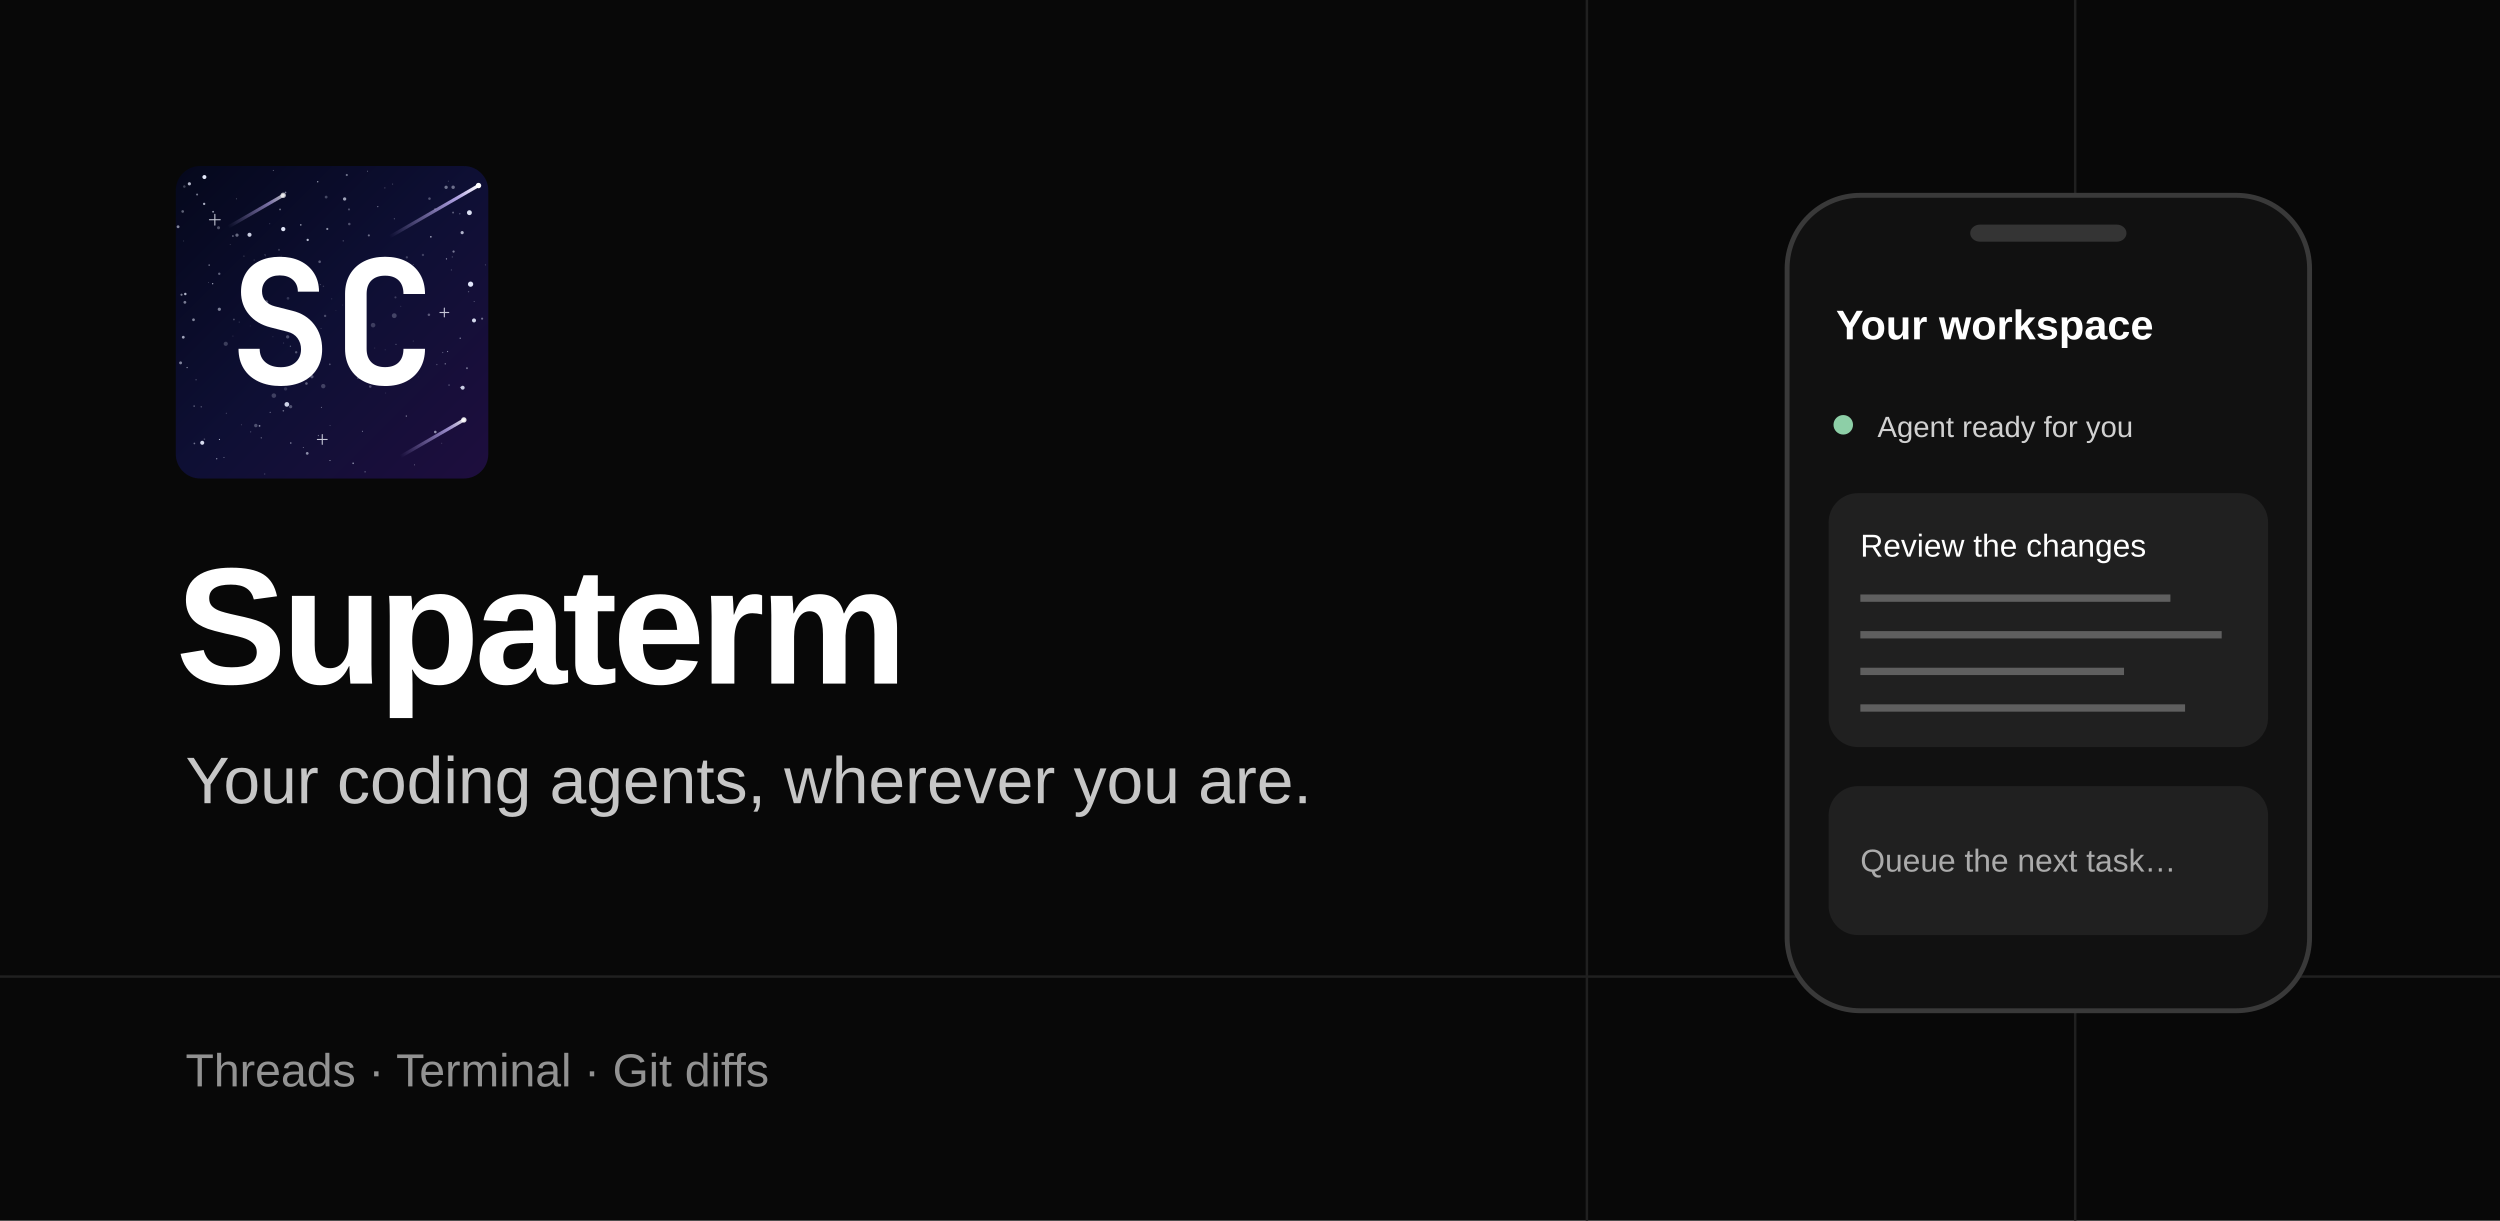
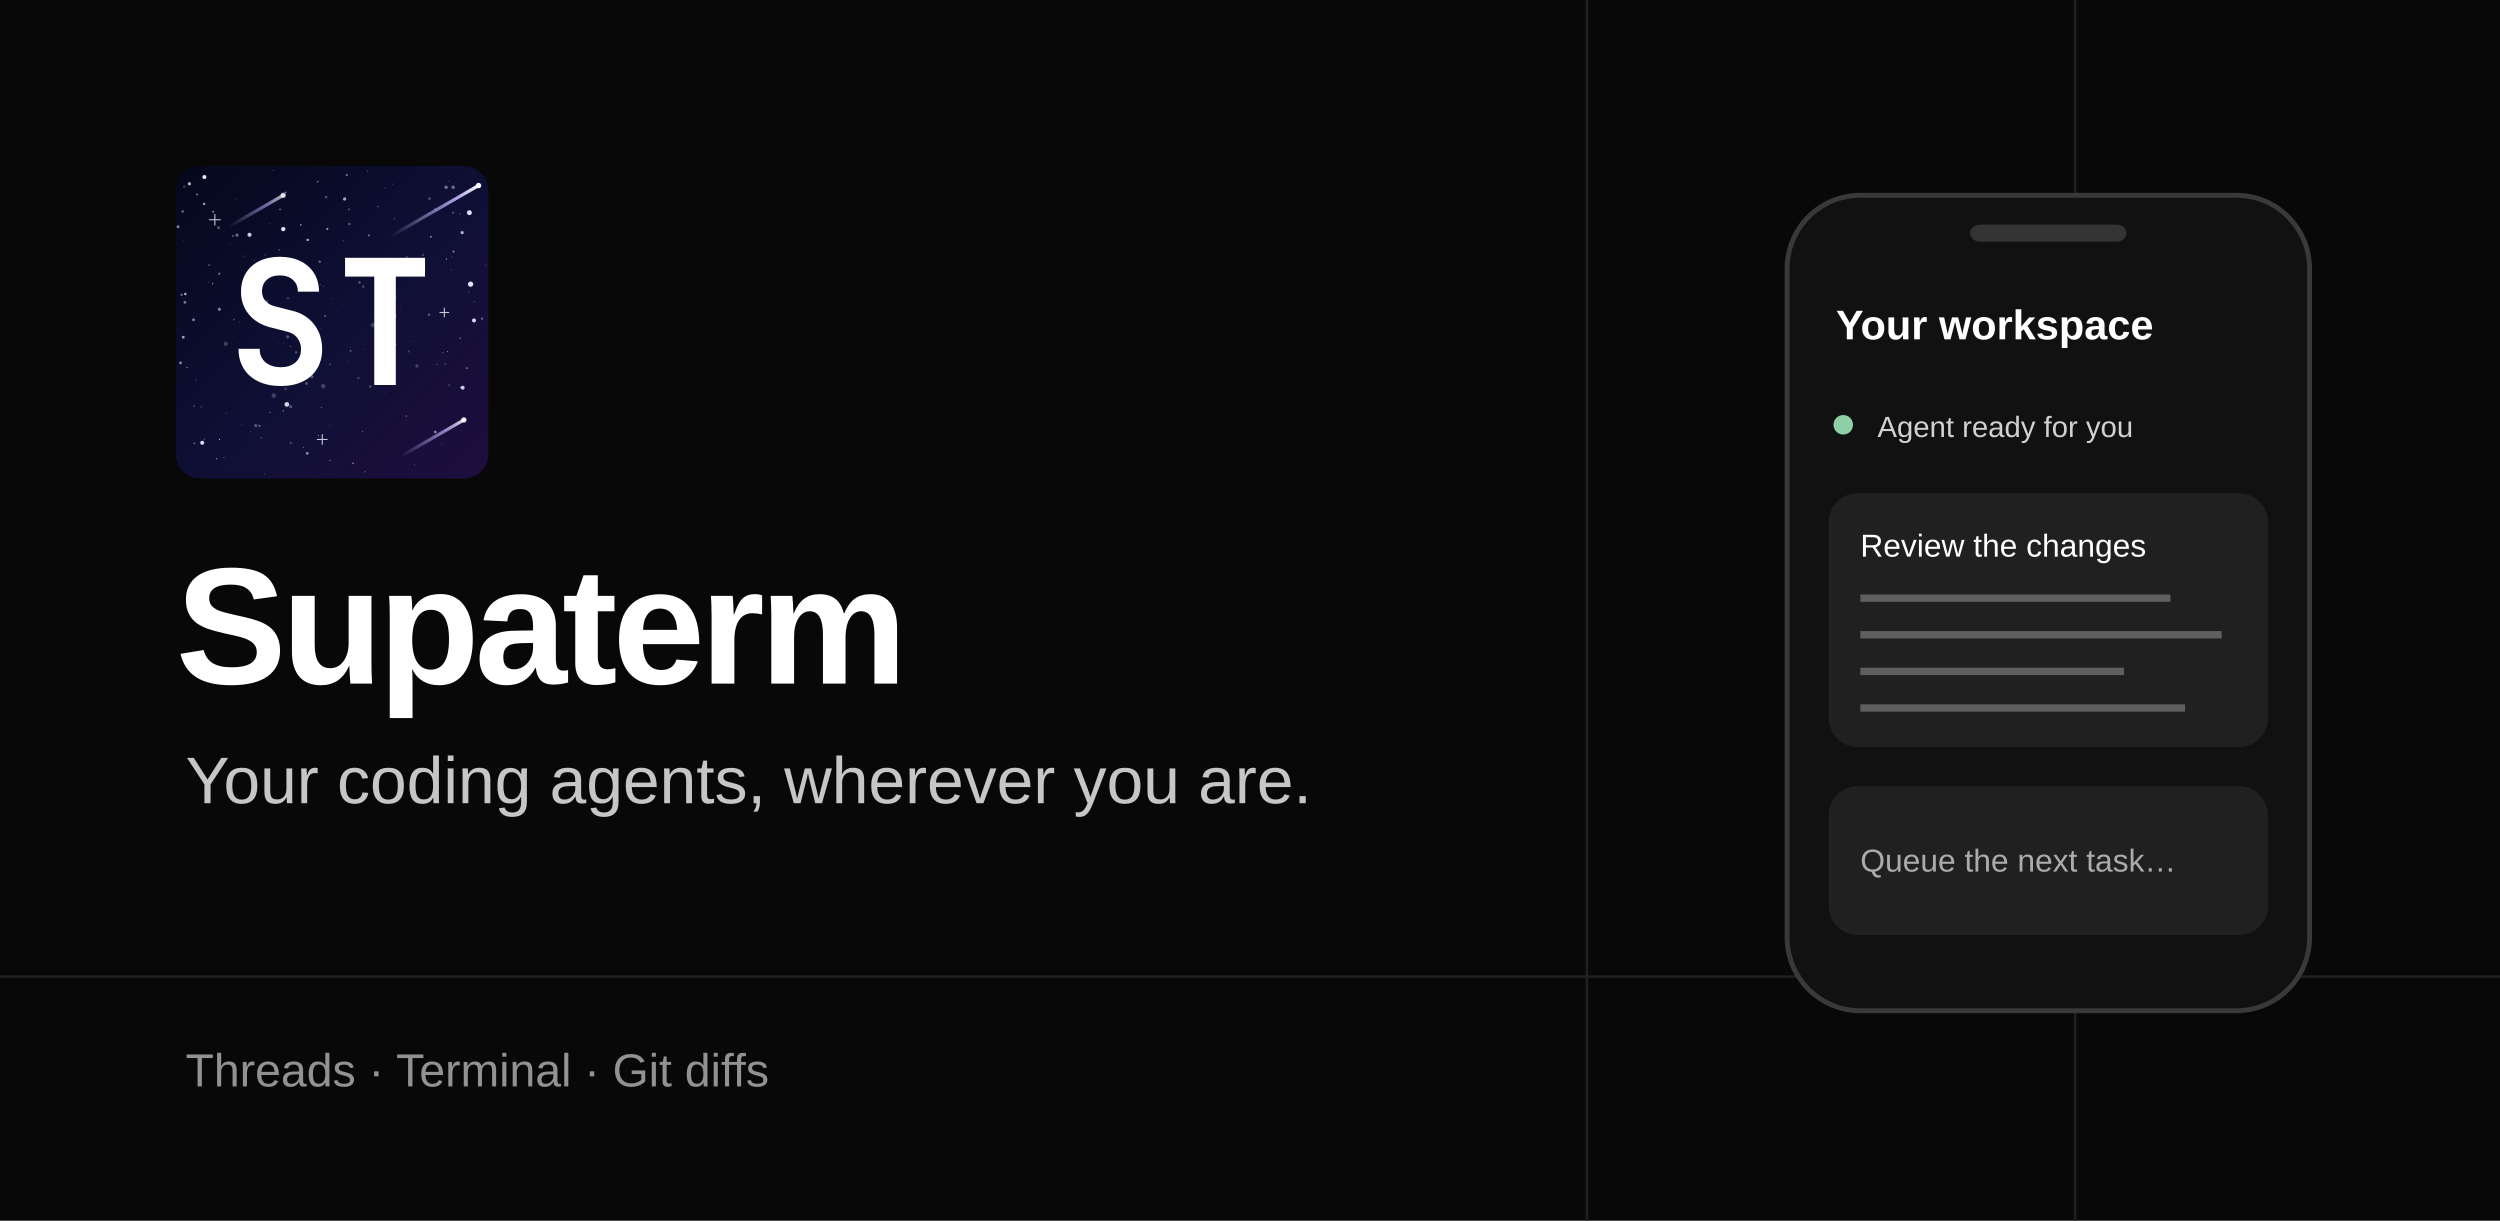
<svg xmlns="http://www.w3.org/2000/svg" width="1024" height="500" viewBox="0 0 1024 500">
  <rect width="1024" height="500" fill="#080808" />
  <path d="M650 0V500M850 0V500M0 400H1024" stroke="#202020" />
  <g transform="translate(72 68)">
    <g>
      <svg width="128" height="128" viewBox="0 0 128 128" fill="none">
        <defs>
          <linearGradient id="bg" x1="0" y1="0" x2="128" y2="128" gradientUnits="userSpaceOnUse">
            <stop offset="0" stop-color="#05081C" stop-opacity="1" />
            <stop offset="0.5" stop-color="#0E0F34" stop-opacity="1" />
            <stop offset="1" stop-color="#1E0E3E" stop-opacity="1" />
          </linearGradient>
          <linearGradient id="m0" x1="124" y1="8" x2="87.63" y2="29" gradientUnits="userSpaceOnUse">
            <stop offset="0" stop-color="#FFFFFF" stop-opacity="1" />
            <stop offset="0.25" stop-color="#C9B8FF" stop-opacity="0.85" />
            <stop offset="1" stop-color="#C9B8FF" stop-opacity="0" />
          </linearGradient>
          <linearGradient id="m1" x1="118" y1="104" x2="92.02" y2="119" gradientUnits="userSpaceOnUse">
            <stop offset="0" stop-color="#FFFFFF" stop-opacity="1" />
            <stop offset="0.25" stop-color="#C9B8FF" stop-opacity="0.85" />
            <stop offset="1" stop-color="#C9B8FF" stop-opacity="0" />
          </linearGradient>
          <linearGradient id="m2" x1="44" y1="12" x2="21.48" y2="25" gradientUnits="userSpaceOnUse">
            <stop offset="0" stop-color="#FFFFFF" stop-opacity="1" />
            <stop offset="0.25" stop-color="#C9B8FF" stop-opacity="0.85" />
            <stop offset="1" stop-color="#C9B8FF" stop-opacity="0" />
          </linearGradient>
          <clipPath id="frame">
            <rect width="128" height="128" rx="10" />
          </clipPath>
        </defs>
        <g clip-path="url(#frame)">
          <rect width="128" height="128" fill="url(#bg)" />
          <circle cx="75.25" cy="86.82" r="0.46" fill="#E8EDFF" fill-opacity="0.13" />
          <circle cx="17.51" cy="25.28" r="0.63" fill="#E8EDFF" fill-opacity="0.31" />
          <circle cx="82.74" cy="16.63" r="0.26" fill="#E8EDFF" fill-opacity="0.5" />
          <circle cx="0.94" cy="24.88" r="0.59" fill="#E8EDFF" fill-opacity="0.55" />
          <circle cx="16.77" cy="119.91" r="0.26" fill="#E8EDFF" fill-opacity="0.68" />
          <circle cx="113.6" cy="8.7" r="0.71" fill="#E8EDFF" fill-opacity="0.43" />
          <circle cx="63.19" cy="106.28" r="0.18" fill="#E8EDFF" fill-opacity="0.39" />
          <circle cx="76.43" cy="108.64" r="0.19" fill="#E8EDFF" fill-opacity="0.76" />
          <circle cx="34.99" cy="111.36" r="0.2" fill="#E8EDFF" fill-opacity="0.8" />
          <circle cx="36.68" cy="36.79" r="0.2" fill="#E8EDFF" fill-opacity="0.23" />
          <circle cx="85.77" cy="75.29" r="0.19" fill="#E8EDFF" fill-opacity="0.23" />
          <circle cx="1.97" cy="80.63" r="0.6" fill="#E8EDFF" fill-opacity="0.53" />
          <circle cx="78.52" cy="2.12" r="0.2" fill="#E8EDFF" fill-opacity="0.51" />
          <circle cx="39.78" cy="69.91" r="0.25" fill="#E8EDFF" fill-opacity="0.12" />
          <circle cx="44.95" cy="10.83" r="0.36" fill="#E8EDFF" fill-opacity="0.52" />
          <circle cx="19.74" cy="119.38" r="0.23" fill="#E8EDFF" fill-opacity="0.47" />
          <circle cx="97.87" cy="42.43" r="0.32" fill="#E8EDFF" fill-opacity="0.19" />
          <circle cx="33.92" cy="52.5" r="0.59" fill="#E8EDFF" fill-opacity="0.12" />
          <circle cx="24.82" cy="13.46" r="0.18" fill="#E8EDFF" fill-opacity="0.51" />
          <circle cx="76.78" cy="49.39" r="0.5" fill="#E8EDFF" fill-opacity="0.28" />
          <circle cx="71.07" cy="23.76" r="0.52" fill="#E8EDFF" fill-opacity="0.31" />
          <circle cx="87.3" cy="37.79" r="0.27" fill="#E8EDFF" fill-opacity="0.22" />
          <circle cx="89.49" cy="61.3" r="0.99" fill="#E8EDFF" fill-opacity="0.24" />
          <circle cx="63.16" cy="120.64" r="0.21" fill="#E8EDFF" fill-opacity="0.79" />
          <circle cx="94.42" cy="102.42" r="0.25" fill="#E8EDFF" fill-opacity="0.69" />
          <circle cx="44.01" cy="25.83" r="0.88" fill="#E8EDFF" fill-opacity="0.96" />
          <circle cx="17.81" cy="44.14" r="0.49" fill="#E8EDFF" fill-opacity="0.39" />
          <circle cx="42.71" cy="17.79" r="0.38" fill="#E8EDFF" fill-opacity="0.47" />
          <circle cx="110.72" cy="8.72" r="0.69" fill="#E8EDFF" fill-opacity="0.45" />
          <circle cx="82.94" cy="43.53" r="0.6" fill="#E8EDFF" fill-opacity="0.29" />
          <circle cx="92.15" cy="57.46" r="0.2" fill="#E8EDFF" fill-opacity="0.21" />
          <circle cx="52.23" cy="115.29" r="0.19" fill="#E8EDFF" fill-opacity="0.62" />
          <circle cx="97.28" cy="71.71" r="0.21" fill="#E8EDFF" fill-opacity="0.25" />
          <circle cx="63.87" cy="54.42" r="0.21" fill="#E8EDFF" fill-opacity="0.23" />
          <circle cx="2.83" cy="18.61" r="0.55" fill="#E8EDFF" fill-opacity="0.39" />
          <circle cx="58.14" cy="6.45" r="0.28" fill="#E8EDFF" fill-opacity="0.72" />
          <circle cx="10.44" cy="98.63" r="0.31" fill="#E8EDFF" fill-opacity="0.31" />
          <circle cx="70.52" cy="80.23" r="0.19" fill="#E8EDFF" fill-opacity="0.31" />
          <circle cx="8.3" cy="87.58" r="0.2" fill="#E8EDFF" fill-opacity="0.58" />
          <circle cx="3.07" cy="70.13" r="0.58" fill="#E8EDFF" fill-opacity="0.67" />
          <circle cx="36.53" cy="36.35" r="0.28" fill="#E8EDFF" fill-opacity="0.24" />
          <circle cx="23.41" cy="69.66" r="0.19" fill="#E8EDFF" fill-opacity="0.25" />
          <circle cx="101.24" cy="36.43" r="0.47" fill="#E8EDFF" fill-opacity="0.23" />
          <circle cx="11.73" cy="111.89" r="0.33" fill="#E8EDFF" fill-opacity="0.26" />
          <circle cx="17.89" cy="112.01" r="0.25" fill="#E8EDFF" fill-opacity="0.79" />
          <circle cx="47.04" cy="98.57" r="0.67" fill="#E8EDFF" fill-opacity="0.3" />
          <circle cx="122.21" cy="55.52" r="0.18" fill="#E8EDFF" fill-opacity="0.55" />
          <circle cx="98.81" cy="81.88" r="0.68" fill="#E8EDFF" fill-opacity="0.24" />
          <circle cx="111.33" cy="75.99" r="0.25" fill="#E8EDFF" fill-opacity="0.57" />
          <circle cx="71.6" cy="75.7" r="0.41" fill="#E8EDFF" fill-opacity="0.33" />
          <circle cx="58.41" cy="50.38" r="0.26" fill="#E8EDFF" fill-opacity="0.31" />
          <circle cx="120.27" cy="19.11" r="1.01" fill="#E8EDFF" fill-opacity="0.94" />
          <circle cx="119.92" cy="51.48" r="0.27" fill="#E8EDFF" fill-opacity="0.33" />
          <circle cx="32.4" cy="62.57" r="0.18" fill="#E8EDFF" fill-opacity="0.28" />
          <circle cx="104.48" cy="29.01" r="0.34" fill="#E8EDFF" fill-opacity="0.73" />
          <circle cx="116.65" cy="90.68" r="0.28" fill="#E8EDFF" fill-opacity="0.46" />
          <circle cx="46.74" cy="62.18" r="0.42" fill="#E8EDFF" fill-opacity="0.15" />
          <circle cx="44.14" cy="72.51" r="0.26" fill="#E8EDFF" fill-opacity="0.18" />
          <circle cx="58.42" cy="110.4" r="0.27" fill="#E8EDFF" fill-opacity="0.41" />
          <circle cx="26.9" cy="106" r="0.21" fill="#E8EDFF" fill-opacity="0.28" />
          <circle cx="23.41" cy="28.68" r="0.28" fill="#E8EDFF" fill-opacity="0.74" />
          <circle cx="62.05" cy="25.78" r="0.44" fill="#E8EDFF" fill-opacity="0.59" />
          <circle cx="15.1" cy="48.2" r="0.29" fill="#E8EDFF" fill-opacity="0.67" />
          <circle cx="59.51" cy="66.54" r="0.23" fill="#E8EDFF" fill-opacity="0.21" />
          <circle cx="85.65" cy="8.98" r="0.19" fill="#E8EDFF" fill-opacity="0.52" />
          <circle cx="68.35" cy="56.94" r="0.21" fill="#E8EDFF" fill-opacity="0.14" />
          <circle cx="37.84" cy="60.03" r="0.18" fill="#E8EDFF" fill-opacity="0.22" />
          <circle cx="25.99" cy="63.93" r="0.22" fill="#E8EDFF" fill-opacity="0.26" />
          <circle cx="77.54" cy="125.25" r="0.33" fill="#E8EDFF" fill-opacity="0.29" />
          <circle cx="38.66" cy="100.9" r="0.24" fill="#E8EDFF" fill-opacity="0.51" />
          <circle cx="54.03" cy="30.27" r="0.48" fill="#E8EDFF" fill-opacity="0.78" />
          <circle cx="36.45" cy="126.15" r="0.2" fill="#E8EDFF" fill-opacity="0.43" />
          <circle cx="8.73" cy="11.68" r="0.41" fill="#E8EDFF" fill-opacity="0.5" />
          <circle cx="125.47" cy="62.52" r="0.43" fill="#E8EDFF" fill-opacity="0.45" />
          <circle cx="27.92" cy="36.91" r="0.24" fill="#E8EDFF" fill-opacity="0.3" />
          <circle cx="122.15" cy="63.25" r="0.83" fill="#E8EDFF" fill-opacity="0.9" />
          <circle cx="20.47" cy="72.82" r="0.86" fill="#E8EDFF" fill-opacity="0.22" />
          <circle cx="79.66" cy="90.33" r="0.54" fill="#E8EDFF" fill-opacity="0.26" />
          <circle cx="95.54" cy="75.94" r="0.45" fill="#E8EDFF" fill-opacity="0.21" />
          <circle cx="30.53" cy="65.51" r="0.19" fill="#E8EDFF" fill-opacity="0.12" />
          <circle cx="46.95" cy="73.82" r="0.28" fill="#E8EDFF" fill-opacity="0.36" />
          <circle cx="65.59" cy="59.14" r="0.19" fill="#E8EDFF" fill-opacity="0.14" />
          <circle cx="3.73" cy="55.83" r="0.58" fill="#E8EDFF" fill-opacity="0.5" />
          <circle cx="106.93" cy="81.32" r="0.27" fill="#E8EDFF" fill-opacity="0.3" />
          <circle cx="117.51" cy="90.81" r="0.81" fill="#E8EDFF" fill-opacity="0.86" />
          <circle cx="3.22" cy="30.71" r="0.18" fill="#E8EDFF" fill-opacity="0.33" />
          <circle cx="46.27" cy="63.9" r="0.44" fill="#E8EDFF" fill-opacity="0.28" />
          <circle cx="23.81" cy="62.86" r="0.38" fill="#E8EDFF" fill-opacity="0.3" />
          <circle cx="108.93" cy="113.55" r="0.19" fill="#E8EDFF" fill-opacity="0.31" />
          <circle cx="53.52" cy="89.09" r="0.54" fill="#E8EDFF" fill-opacity="0.35" />
          <circle cx="91.5" cy="43.69" r="0.24" fill="#E8EDFF" fill-opacity="0.22" />
          <circle cx="127.18" cy="125.98" r="0.26" fill="#E8EDFF" fill-opacity="0.67" />
          <circle cx="52.8" cy="74.97" r="0.3" fill="#E8EDFF" fill-opacity="0.32" />
          <circle cx="17.84" cy="58.68" r="0.67" fill="#E8EDFF" fill-opacity="0.51" />
          <circle cx="126.8" cy="40.51" r="0.18" fill="#E8EDFF" fill-opacity="0.46" />
          <circle cx="103.68" cy="60.94" r="0.52" fill="#E8EDFF" fill-opacity="0.34" />
          <circle cx="38.49" cy="23.65" r="0.19" fill="#E8EDFF" fill-opacity="0.34" />
          <circle cx="81.49" cy="74.56" r="0.2" fill="#E8EDFF" fill-opacity="0.21" />
          <circle cx="97.28" cy="40.39" r="0.18" fill="#E8EDFF" fill-opacity="0.34" />
          <circle cx="3.32" cy="1.77" r="0.3" fill="#E8EDFF" fill-opacity="0.78" />
          <circle cx="89.98" cy="53.81" r="0.42" fill="#E8EDFF" fill-opacity="0.21" />
          <circle cx="116.35" cy="19.58" r="0.23" fill="#E8EDFF" fill-opacity="0.53" />
          <circle cx="80.82" cy="65.18" r="0.94" fill="#E8EDFF" fill-opacity="0.21" />
          <circle cx="70.95" cy="17.78" r="0.43" fill="#E8EDFF" fill-opacity="0.29" />
          <circle cx="25.07" cy="28.31" r="0.67" fill="#E8EDFF" fill-opacity="0.42" />
          <circle cx="11.62" cy="15.51" r="0.48" fill="#E8EDFF" fill-opacity="0.72" />
          <circle cx="32.78" cy="106.3" r="0.71" fill="#E8EDFF" fill-opacity="0.29" />
          <circle cx="59.64" cy="98.84" r="0.19" fill="#E8EDFF" fill-opacity="0.69" />
          <circle cx="94.65" cy="37.4" r="0.47" fill="#E8EDFF" fill-opacity="0.22" />
          <circle cx="75.24" cy="47.68" r="0.49" fill="#E8EDFF" fill-opacity="0.36" />
          <circle cx="34.31" cy="106.45" r="0.37" fill="#E8EDFF" fill-opacity="0.59" />
          <circle cx="36.39" cy="45.82" r="0.3" fill="#E8EDFF" fill-opacity="0.16" />
          <circle cx="110.36" cy="81.04" r="0.23" fill="#E8EDFF" fill-opacity="0.76" />
          <circle cx="77.05" cy="74.94" r="0.18" fill="#E8EDFF" fill-opacity="0.34" />
          <circle cx="5.57" cy="7.29" r="0.66" fill="#E8EDFF" fill-opacity="0.76" />
          <circle cx="44.97" cy="91.29" r="0.69" fill="#E8EDFF" fill-opacity="0.15" />
          <circle cx="7.26" cy="62.98" r="0.57" fill="#E8EDFF" fill-opacity="0.54" />
          <circle cx="40.17" cy="94.05" r="0.94" fill="#E8EDFF" fill-opacity="0.22" />
          <circle cx="113.78" cy="35.04" r="0.46" fill="#E8EDFF" fill-opacity="0.49" />
          <circle cx="47.11" cy="113.46" r="0.28" fill="#E8EDFF" fill-opacity="0.73" />
          <circle cx="32.1" cy="38.51" r="0.21" fill="#E8EDFF" fill-opacity="0.32" />
          <circle cx="60.4" cy="90.16" r="0.9" fill="#E8EDFF" fill-opacity="0.23" />
          <circle cx="4.64" cy="82.55" r="0.28" fill="#E8EDFF" fill-opacity="0.59" />
          <circle cx="111.93" cy="89.73" r="0.31" fill="#E8EDFF" fill-opacity="0.36" />
          <circle cx="99.32" cy="86.39" r="0.18" fill="#E8EDFF" fill-opacity="0.11" />
          <circle cx="117.3" cy="27.29" r="0.66" fill="#E8EDFF" fill-opacity="0.74" />
          <circle cx="11.72" cy="4.52" r="0.83" fill="#E8EDFF" fill-opacity="0.98" />
          <circle cx="55.77" cy="86.3" r="0.67" fill="#E8EDFF" fill-opacity="0.33" />
          <circle cx="72.23" cy="63.97" r="0.18" fill="#E8EDFF" fill-opacity="0.15" />
          <circle cx="59.21" cy="48.54" r="0.24" fill="#E8EDFF" fill-opacity="0.25" />
          <circle cx="37.11" cy="55.68" r="0.72" fill="#E8EDFF" fill-opacity="0.31" />
          <circle cx="53.84" cy="117.7" r="0.57" fill="#E8EDFF" fill-opacity="0.57" />
          <circle cx="3.9" cy="52.42" r="0.51" fill="#E8EDFF" fill-opacity="0.75" />
          <circle cx="60.48" cy="49.27" r="0.29" fill="#E8EDFF" fill-opacity="0.19" />
          <circle cx="70.16" cy="65.09" r="0.21" fill="#E8EDFF" fill-opacity="0.19" />
          <circle cx="30.69" cy="108.9" r="0.21" fill="#E8EDFF" fill-opacity="0.43" />
          <circle cx="103.91" cy="13.36" r="0.53" fill="#E8EDFF" fill-opacity="0.31" />
          <circle cx="42.28" cy="34.32" r="0.4" fill="#E8EDFF" fill-opacity="0.22" />
          <circle cx="116.51" cy="70.54" r="0.31" fill="#E8EDFF" fill-opacity="0.5" />
          <circle cx="88.97" cy="41.02" r="0.2" fill="#E8EDFF" fill-opacity="0.18" />
          <circle cx="120.75" cy="48.4" r="1.08" fill="#E8EDFF" fill-opacity="0.97" />
          <circle cx="43.28" cy="36.88" r="0.2" fill="#E8EDFF" fill-opacity="0.13" />
          <circle cx="44.06" cy="100.26" r="0.33" fill="#E8EDFF" fill-opacity="0.43" />
          <circle cx="61.17" cy="61.39" r="0.48" fill="#E8EDFF" fill-opacity="0.28" />
          <circle cx="106.3" cy="108.95" r="0.54" fill="#E8EDFF" fill-opacity="0.58" />
          <circle cx="112.86" cy="42.58" r="0.2" fill="#E8EDFF" fill-opacity="0.45" />
          <circle cx="83.54" cy="83.44" r="0.95" fill="#E8EDFF" fill-opacity="0.22" />
          <circle cx="39.94" cy="1.78" r="0.19" fill="#E8EDFF" fill-opacity="0.59" />
          <circle cx="72.65" cy="121.76" r="0.35" fill="#E8EDFF" fill-opacity="0.56" />
          <circle cx="15.28" cy="18.73" r="0.38" fill="#E8EDFF" fill-opacity="0.68" />
          <circle cx="58.92" cy="39.21" r="0.55" fill="#E8EDFF" fill-opacity="0.34" />
          <circle cx="13.37" cy="47.74" r="0.18" fill="#E8EDFF" fill-opacity="0.34" />
          <circle cx="61.59" cy="12.72" r="0.58" fill="#E8EDFF" fill-opacity="0.27" />
          <circle cx="63.1" cy="81.23" r="0.36" fill="#E8EDFF" fill-opacity="0.31" />
          <circle cx="49.31" cy="76.29" r="0.48" fill="#E8EDFF" fill-opacity="0.32" />
          <circle cx="7.52" cy="98.34" r="0.33" fill="#E8EDFF" fill-opacity="0.4" />
          <circle cx="89.51" cy="21.63" r="0.2" fill="#E8EDFF" fill-opacity="0.54" />
          <circle cx="113.28" cy="37.25" r="0.27" fill="#E8EDFF" fill-opacity="0.27" />
          <circle cx="79.08" cy="28.42" r="0.43" fill="#E8EDFF" fill-opacity="0.44" />
          <circle cx="90.2" cy="73.07" r="0.26" fill="#E8EDFF" fill-opacity="0.32" />
          <circle cx="13.68" cy="40.59" r="0.33" fill="#E8EDFF" fill-opacity="0.5" />
          <circle cx="7.62" cy="113.64" r="0.36" fill="#E8EDFF" fill-opacity="0.44" />
          <circle cx="30.2" cy="28.16" r="0.84" fill="#E8EDFF" fill-opacity="0.87" />
          <circle cx="68.59" cy="30.66" r="0.27" fill="#E8EDFF" fill-opacity="0.32" />
          <circle cx="70.05" cy="3.68" r="0.44" fill="#E8EDFF" fill-opacity="0.45" />
          <circle cx="69.16" cy="13.5" r="0.68" fill="#E8EDFF" fill-opacity="0.67" />
          <circle cx="2.35" cy="52.72" r="0.44" fill="#E8EDFF" fill-opacity="0.51" />
          <circle cx="10.83" cy="113.36" r="0.83" fill="#E8EDFF" fill-opacity="0.92" />
          <circle cx="119.27" cy="82.81" r="0.4" fill="#E8EDFF" fill-opacity="0.43" />
          <circle cx="3.5" cy="8.41" r="0.52" fill="#E8EDFF" fill-opacity="0.26" />
          <circle cx="111.64" cy="6.21" r="0.2" fill="#E8EDFF" fill-opacity="0.32" />
          <circle cx="37.44" cy="62.52" r="0.34" fill="#E8EDFF" fill-opacity="0.2" />
          <circle cx="48.18" cy="63.38" r="0.19" fill="#E8EDFF" fill-opacity="0.31" />
          <circle cx="20.68" cy="101.25" r="0.18" fill="#E8EDFF" fill-opacity="0.49" />
          <circle cx="85.94" cy="92.99" r="0.22" fill="#E8EDFF" fill-opacity="0.17" />
          <circle cx="97.8" cy="122.42" r="0.19" fill="#E8EDFF" fill-opacity="0.54" />
          <circle cx="45.49" cy="97.64" r="0.97" fill="#E8EDFF" fill-opacity="0.88" />
          <circle cx="45.96" cy="54.19" r="0.55" fill="#E8EDFF" fill-opacity="0.18" />
          <circle cx="113.58" cy="19.07" r="0.39" fill="#E8EDFF" fill-opacity="0.36" />
          <circle cx="74.58" cy="86.87" r="0.36" fill="#E8EDFF" fill-opacity="0.26" />
          <circle cx="42.1" cy="39.94" r="0.34" fill="#E8EDFF" fill-opacity="0.19" />
          <circle cx="51.2" cy="24.12" r="0.34" fill="#E8EDFF" fill-opacity="0.64" />
          <circle cx="109.34" cy="76.39" r="0.25" fill="#E8EDFF" fill-opacity="0.34" />
          <circle cx="88.83" cy="7.4" r="0.19" fill="#E8EDFF" fill-opacity="0.43" />
          <circle cx="110.87" cy="38.05" r="0.25" fill="#E8EDFF" fill-opacity="0.71" />
          <circle cx="22.29" cy="32.16" r="0.19" fill="#E8EDFF" fill-opacity="0.28" />
          <circle cx="106.16" cy="17.6" r="0.36" fill="#E8EDFF" fill-opacity="0.28" />
          <circle cx="52.7" cy="81.04" r="0.22" fill="#E8EDFF" fill-opacity="0.18" />
          <circle cx="45.82" cy="69.98" r="0.68" fill="#E8EDFF" fill-opacity="0.28" />
          <circle cx="29.12" cy="52.85" r="0.32" fill="#E8EDFF" fill-opacity="0.17" />
          <path d="M16 19.8V24.2M13.8 22H18.2" stroke="#F2F5FF" stroke-width="0.45" stroke-linecap="round" opacity="0.8" />
          <path d="M110 58.2V61.8M108.2 60H111.8" stroke="#F2F5FF" stroke-width="0.45" stroke-linecap="round" opacity="0.8" />
          <path d="M60 110V114M58 112H62" stroke="#F2F5FF" stroke-width="0.45" stroke-linecap="round" opacity="0.8" />
          <path d="M124 8L87.63 29" stroke="url(#m0)" stroke-width="1.3" stroke-linecap="round" opacity="1" />
          <circle cx="124" cy="8" r="1.11" fill="#FFFFFF" opacity="1" />
          <path d="M118 104L92.02 119" stroke="url(#m1)" stroke-width="1.3" stroke-linecap="round" opacity="0.85" />
          <circle cx="118" cy="104" r="1.11" fill="#FFFFFF" opacity="0.85" />
          <path d="M44 12L21.48 25" stroke="url(#m2)" stroke-width="1.3" stroke-linecap="round" opacity="0.7" />
          <circle cx="44" cy="12" r="1.11" fill="#FFFFFF" opacity="0.7" />
        </g>
      </svg>
-       <path d="M 85.741 90.118 C 82.443 90.118 79.563 89.495 77.101 88.25 C 74.64 87.005 72.731 85.237 71.374 82.946 C 70.017 80.656 69.338 77.968 69.338 74.882 L 69.338 52.413 C 69.338 49.279 70.017 46.579 71.374 44.312 C 72.731 42.046 74.64 40.289 77.101 39.044 C 79.563 37.799 82.443 37.176 85.741 37.176 C 89.068 37.176 91.95 37.804 94.387 39.059 C 96.825 40.314 98.717 42.075 100.064 44.342 C 101.412 46.609 102.086 49.299 102.086 52.413 L 93.255 52.413 C 93.255 49.99 92.601 48.136 91.292 46.849 C 89.983 45.562 88.132 44.918 85.741 44.918 C 83.35 44.918 81.49 45.562 80.161 46.849 C 78.833 48.136 78.168 49.99 78.168 52.413 L 78.168 74.882 C 78.168 77.276 78.833 79.123 80.161 80.424 C 81.49 81.726 83.35 82.376 85.741 82.376 C 88.132 82.376 89.983 81.726 91.292 80.424 C 92.601 79.123 93.255 77.276 93.255 74.882 L 102.086 74.882 C 102.086 77.948 101.412 80.626 100.064 82.916 C 98.717 85.207 96.825 86.98 94.387 88.235 C 91.95 89.49 89.068 90.118 85.741 90.118 Z M 43.023 90.118 C 39.536 90.118 36.489 89.502 33.881 88.27 C 31.273 87.039 29.257 85.278 27.833 82.987 C 26.409 80.697 25.697 77.995 25.697 74.882 L 34.363 74.882 C 34.363 77.201 35.15 79.035 36.723 80.384 C 38.297 81.732 40.397 82.406 43.023 82.406 C 45.583 82.406 47.602 81.731 49.082 80.381 C 50.562 79.031 51.302 77.253 51.302 75.046 C 51.302 73.333 50.825 71.823 49.87 70.513 C 48.916 69.204 47.527 68.322 45.704 67.868 L 38.778 66.092 C 35.062 65.151 32.124 63.386 29.962 60.798 C 27.8 58.209 26.72 55.13 26.72 51.561 C 26.72 48.639 27.366 46.101 28.659 43.948 C 29.951 41.795 31.793 40.128 34.183 38.947 C 36.574 37.767 39.37 37.176 42.571 37.176 C 45.819 37.176 48.643 37.767 51.043 38.947 C 53.444 40.128 55.313 41.79 56.653 43.933 C 57.992 46.077 58.662 48.586 58.662 51.461 L 49.997 51.461 C 49.997 49.438 49.321 47.823 47.969 46.616 C 46.617 45.409 44.817 44.806 42.571 44.806 C 40.352 44.806 38.59 45.402 37.285 46.596 C 35.979 47.789 35.327 49.355 35.327 51.295 C 35.327 52.875 35.785 54.19 36.7 55.243 C 37.615 56.295 38.908 57.039 40.578 57.474 L 47.716 59.278 C 51.51 60.192 54.497 62.065 56.678 64.897 C 58.859 67.729 59.95 71.112 59.95 75.046 C 59.95 78.086 59.262 80.739 57.885 83.006 C 56.508 85.273 54.549 87.025 52.007 88.262 C 49.466 89.499 46.471 90.118 43.023 90.118 Z" fill="white" />
+       <path d="M 69.338 37.6 L 102.086 37.6 L 102.086 45.3 L 90.127 45.3 L 90.127 89.7 L 81.297 89.7 L 81.297 45.3 L 69.338 45.3 Z M 43.023 90.118 C 39.536 90.118 36.489 89.502 33.881 88.27 C 31.273 87.039 29.257 85.278 27.833 82.987 C 26.409 80.697 25.697 77.995 25.697 74.882 L 34.363 74.882 C 34.363 77.201 35.15 79.035 36.723 80.384 C 38.297 81.732 40.397 82.406 43.023 82.406 C 45.583 82.406 47.602 81.731 49.082 80.381 C 50.562 79.031 51.302 77.253 51.302 75.046 C 51.302 73.333 50.825 71.823 49.87 70.513 C 48.916 69.204 47.527 68.322 45.704 67.868 L 38.778 66.092 C 35.062 65.151 32.124 63.386 29.962 60.798 C 27.8 58.209 26.72 55.13 26.72 51.561 C 26.72 48.639 27.366 46.101 28.659 43.948 C 29.951 41.795 31.793 40.128 34.183 38.947 C 36.574 37.767 39.37 37.176 42.571 37.176 C 45.819 37.176 48.643 37.767 51.043 38.947 C 53.444 40.128 55.313 41.79 56.653 43.933 C 57.992 46.077 58.662 48.586 58.662 51.461 L 49.997 51.461 C 49.997 49.438 49.321 47.823 47.969 46.616 C 46.617 45.409 44.817 44.806 42.571 44.806 C 40.352 44.806 38.59 45.402 37.285 46.596 C 35.979 47.789 35.327 49.355 35.327 51.295 C 35.327 52.875 35.785 54.19 36.7 55.243 C 37.615 56.295 38.908 57.039 40.578 57.474 L 47.716 59.278 C 51.51 60.192 54.497 62.065 56.678 64.897 C 58.859 67.729 59.95 71.112 59.95 75.046 C 59.95 78.086 59.262 80.739 57.885 83.006 C 56.508 85.273 54.549 87.025 52.007 88.262 C 49.466 89.499 46.471 90.118 43.023 90.118 Z" fill="white" />
    </g>
  </g>
  <text x="72" y="280" fill="white" font-family="Arial,Helvetica,sans-serif" font-size="68" font-weight="700" letter-spacing="-2">Supaterm</text>
  <text x="76" y="329" fill="#c6c6c6" font-family="Arial,Helvetica,sans-serif" font-size="27">Your coding agents, wherever you are.</text>
  <text x="76" y="445" fill="#929292" font-family="Arial,Helvetica,sans-serif" font-size="19">Threads · Terminal · Git diffs</text>
  <g transform="translate(732 80)">
    <rect width="214" height="334" rx="30" fill="#111" stroke="#393939" stroke-width="2" />
    <rect x="75" y="12" width="64" height="7" rx="4" fill="#343434" />
    <text x="20" y="59" fill="white" font-family="Arial,Helvetica,sans-serif" font-size="17" font-weight="700">Your workspace</text>
    <circle cx="23" cy="94" r="4" fill="#8dcfa7" />
    <text x="37" y="99" fill="#d1d1d1" font-family="Arial,Helvetica,sans-serif" font-size="12">Agent ready for you</text>
    <rect x="17" y="122" width="180" height="104" rx="12" fill="#202020" />
    <text x="30" y="148" fill="#fff" font-family="Arial,Helvetica,sans-serif" font-size="13">Review the changes</text>
    <path d="M30 165H157M30 180H178M30 195H138M30 210H163" stroke="#5f5f5f" stroke-width="3" />
    <rect x="17" y="242" width="180" height="61" rx="12" fill="#202020" />
    <text x="30" y="277" fill="#ababab" font-family="Arial,Helvetica,sans-serif" font-size="13">Queue the next task…</text>
  </g>
</svg>
